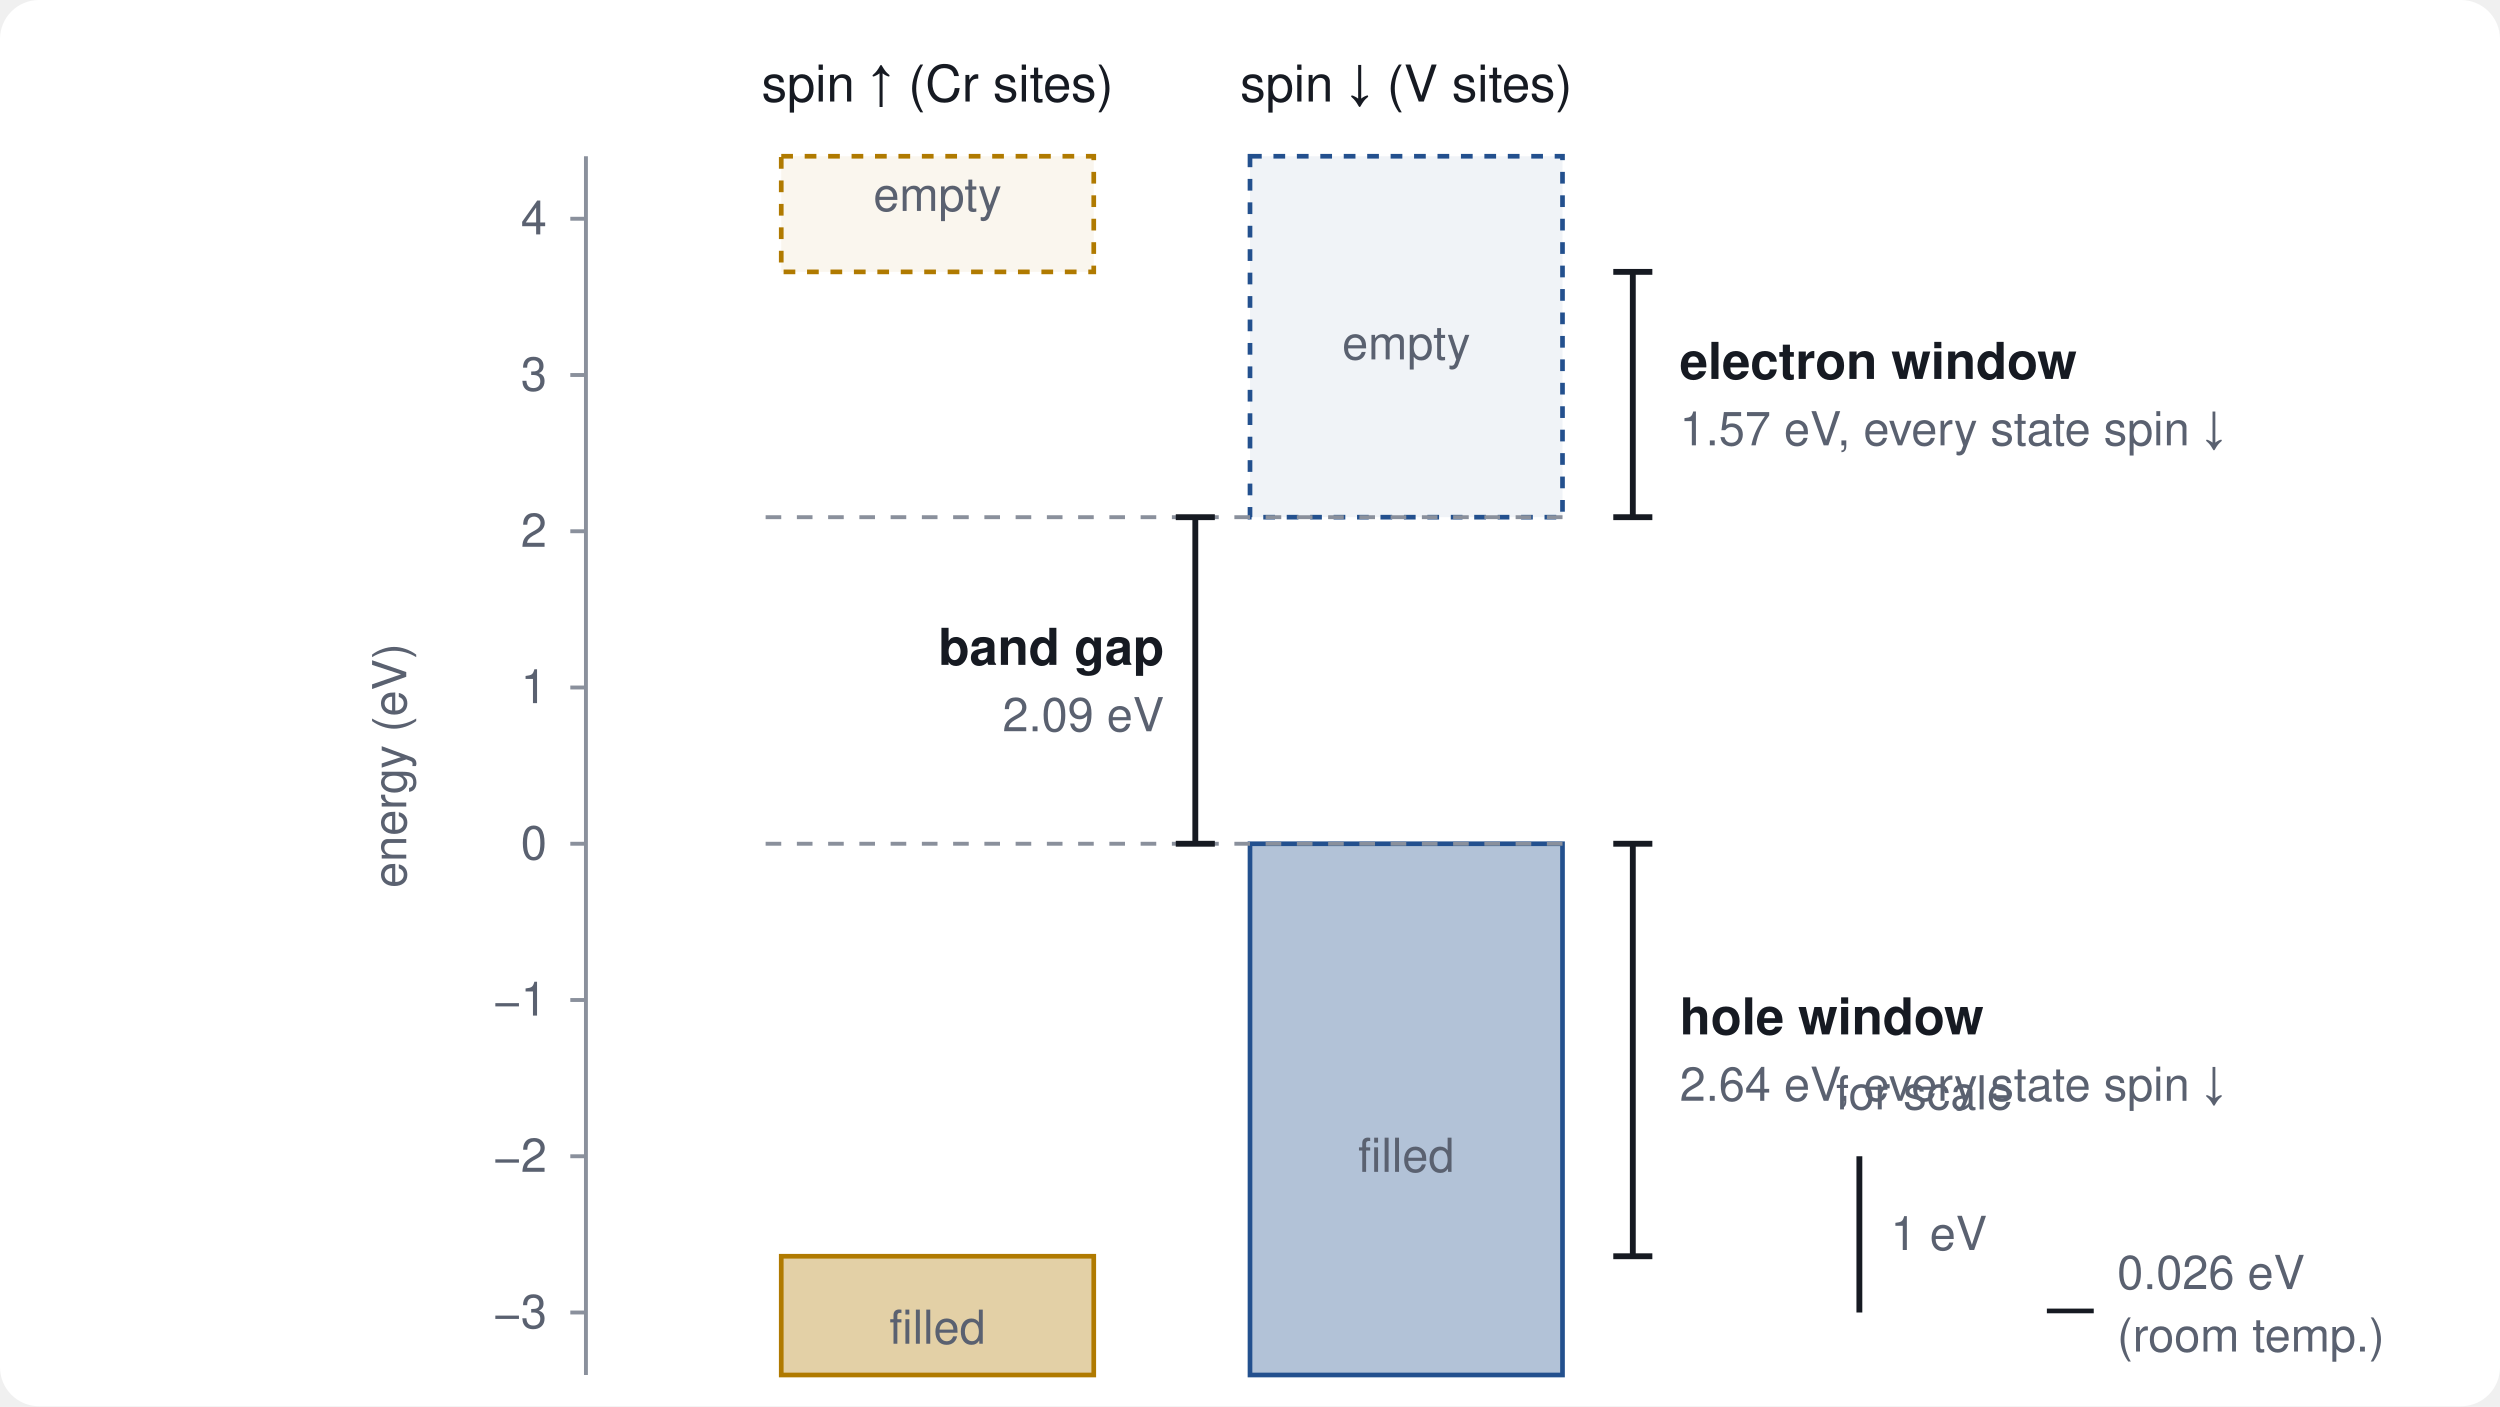
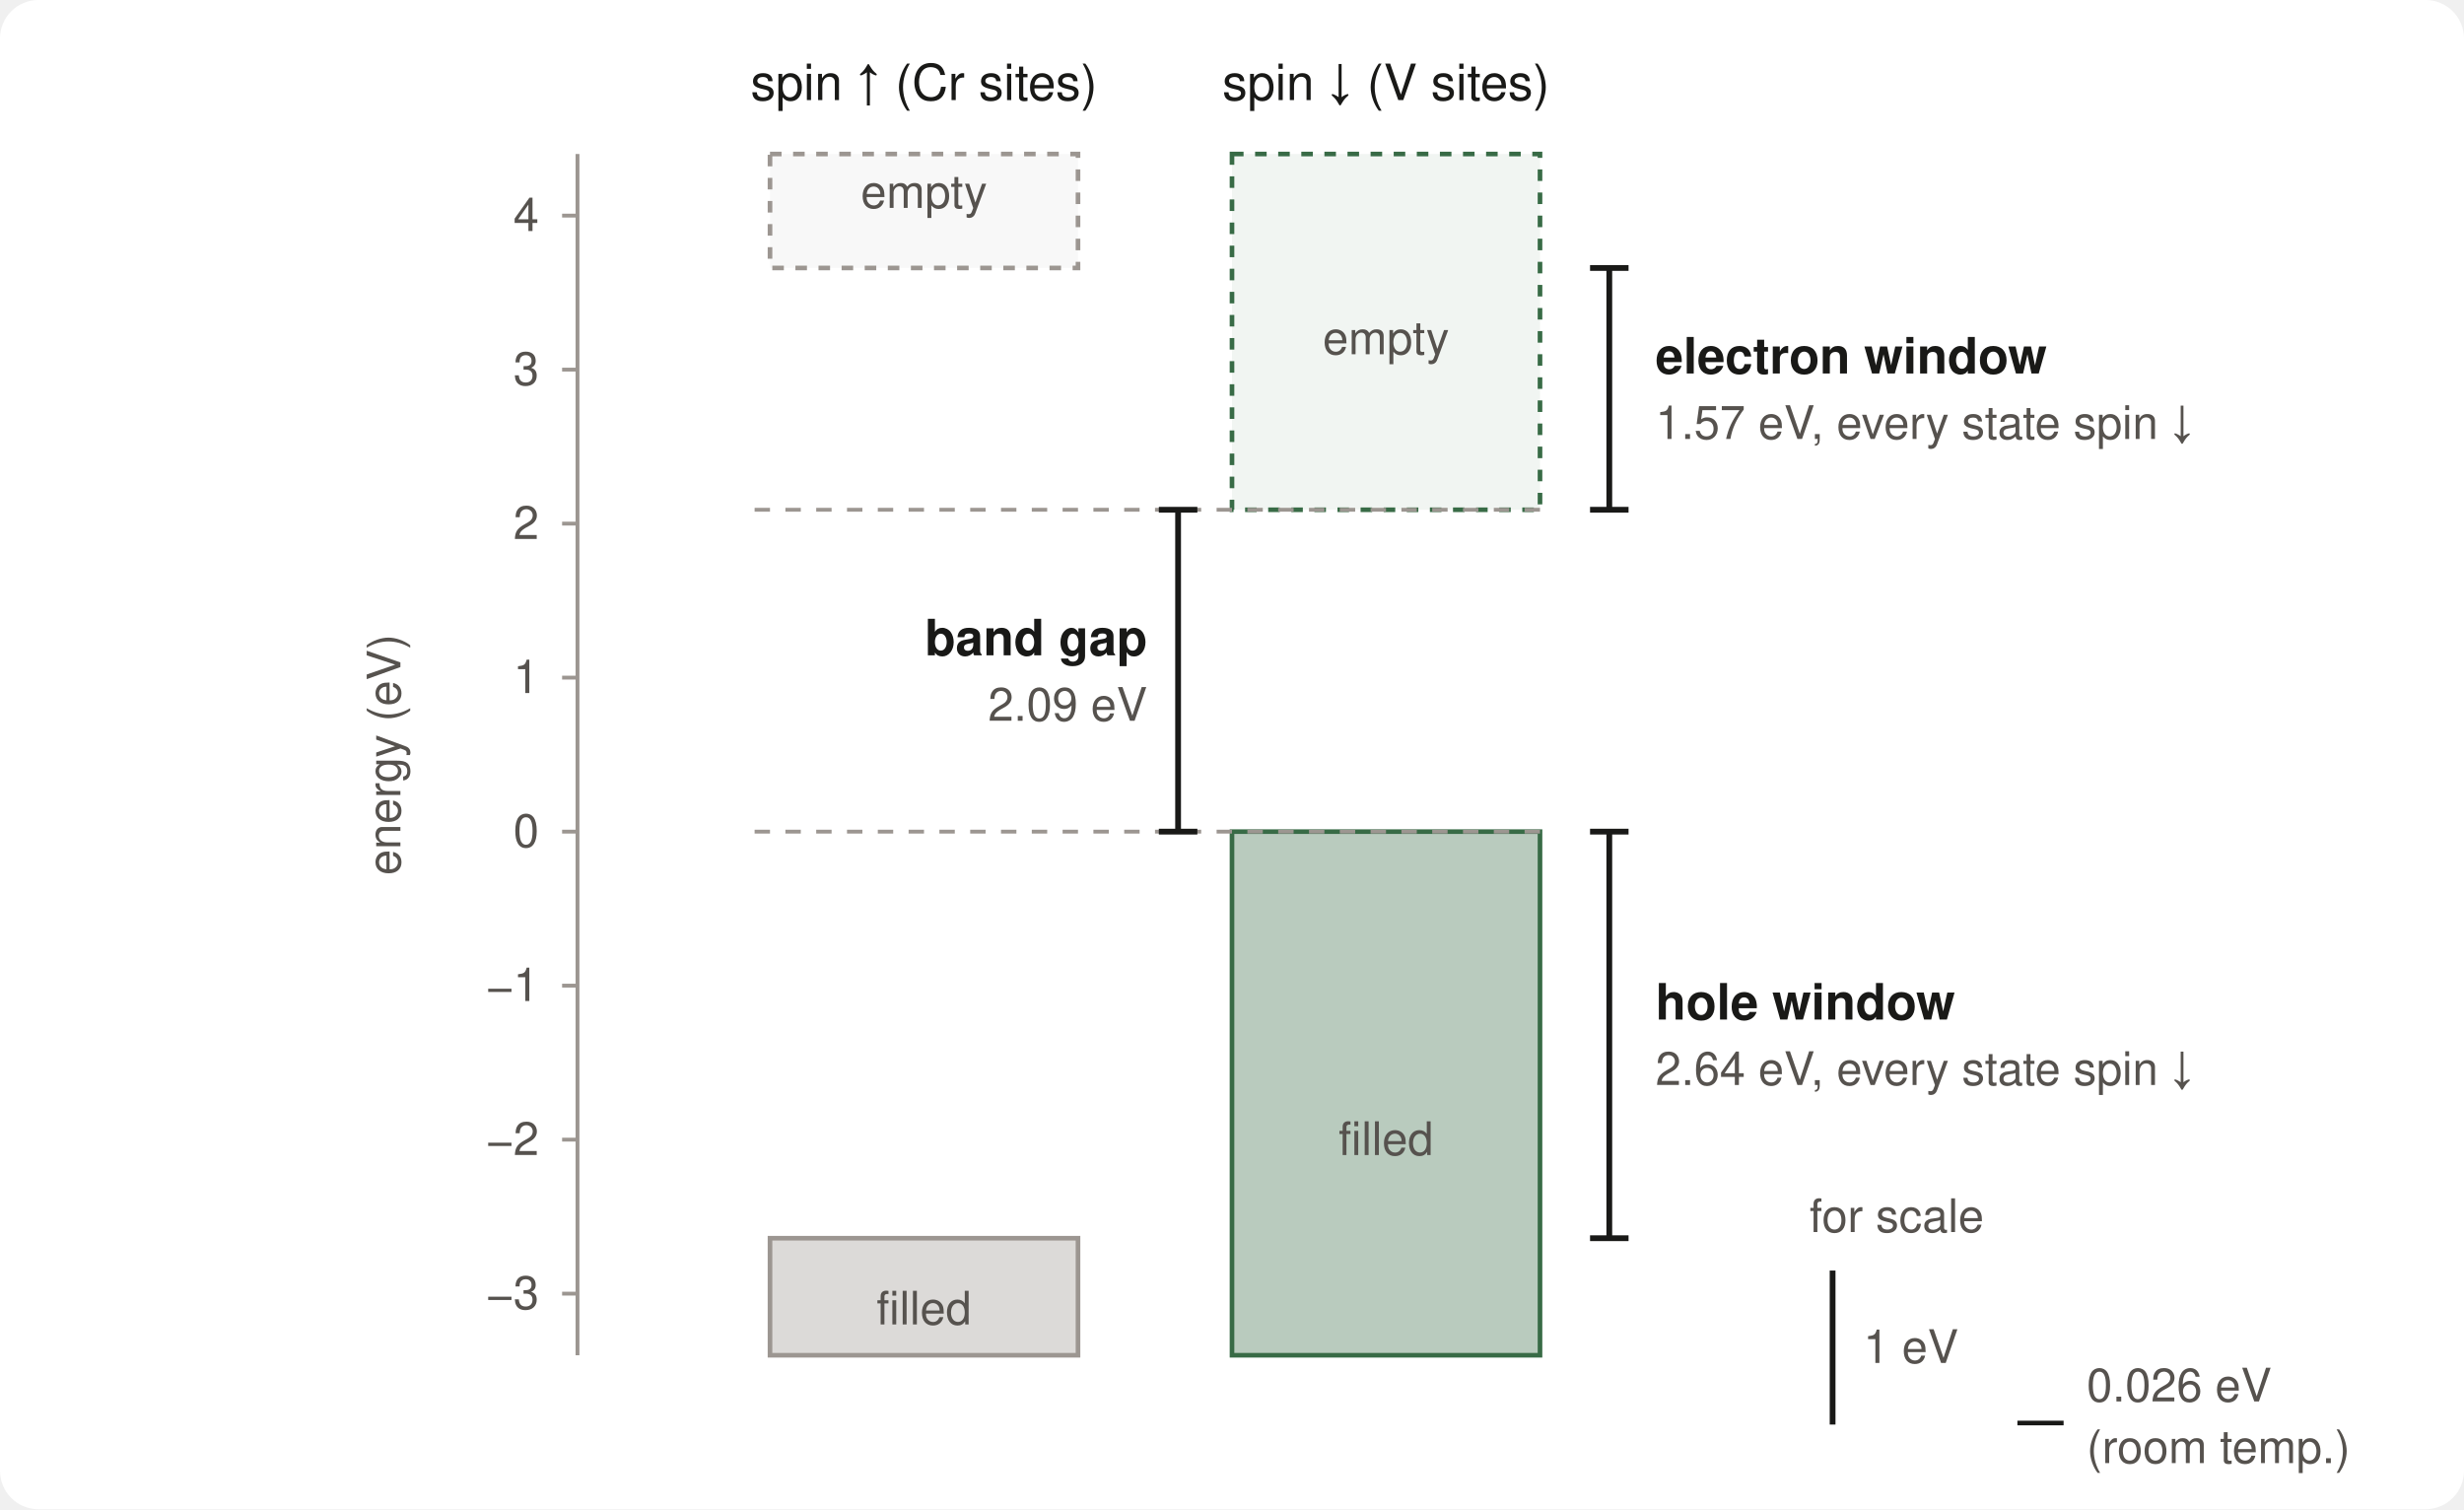
- <svg xmlns="http://www.w3.org/2000/svg" viewBox="0 0 640 360" width="640" height="360">
+ <svg xmlns="http://www.w3.org/2000/svg" viewBox="0 0 640 392" width="640" height="392">
  <style>
- .f-text{font:13px/1.2 -apple-system,'Segoe UI',Helvetica,Arial,sans-serif;fill:#161a22}
- .f-title{font:700 16px -apple-system,'Segoe UI',Helvetica,Arial,sans-serif;fill:#161a22}
- .f-sub,.f-small{font:12px -apple-system,'Segoe UI',Helvetica,Arial,sans-serif;fill:#5a6170}
- .f-strong{font-weight:700}.f-strong-t{font:700 13px -apple-system,'Segoe UI',Helvetica,Arial,sans-serif;fill:#161a22}
- .f-atom{font:600 11px -apple-system,'Segoe UI',Helvetica,Arial,sans-serif;fill:#161a22}
- .s-up{stroke:#b07a00}.s-up-fill{fill:#b07a00}.s-dn{stroke:#23508e}.s-dn-fill{fill:#23508e}
+ .f-text{font:13px/1.2 'Söhne',-apple-system,'Segoe UI',Helvetica,Arial,sans-serif;fill:#191917}
+ .f-title{font:700 16px 'Söhne',-apple-system,'Segoe UI',Helvetica,Arial,sans-serif;fill:#191917}
+ .f-sub,.f-small{font:12px 'Söhne',-apple-system,'Segoe UI',Helvetica,Arial,sans-serif;fill:#56524e}
+ .f-strong{font-weight:700}.f-strong-t{font:700 13px 'Söhne',-apple-system,'Segoe UI',Helvetica,Arial,sans-serif;fill:#191917}
+ .f-atom{font:600 11px 'Söhne',-apple-system,'Segoe UI',Helvetica,Arial,sans-serif;fill:#191917}
+ .s-up{stroke:#9c9691}.s-up-fill{fill:#9c9691}.s-dn{stroke:#386b46}.s-dn-fill{fill:#386b46}
.f-stroke3{stroke-width:3;stroke-linecap:round}.f-stroke2{stroke-width:1.5}
- .atom-n{fill:#eceff3;stroke:#8a909c;stroke-width:1.2}.atom-up{fill:#f3e6c6;stroke:#b07a00;stroke-width:1.2}.atom-dn{fill:#d9e3f2;stroke:#23508e;stroke-width:1.2}
- .vb-up{fill:#b07a00;fill-opacity:.35;stroke:#b07a00;stroke-width:1.2}.cb-up{fill:#b07a00;fill-opacity:.07;stroke:#b07a00;stroke-width:1.2;stroke-dasharray:3 3}
- .vb-dn{fill:#23508e;fill-opacity:.35;stroke:#23508e;stroke-width:1.2}.cb-dn{fill:#23508e;fill-opacity:.07;stroke:#23508e;stroke-width:1.2;stroke-dasharray:3 3}
- .f-axis{stroke:#8a909c;stroke-width:1}.f-guide{stroke:#8a909c;stroke-width:1;stroke-dasharray:4 4}
- .f-ink{stroke:#161a22}.f-ink-fill{fill:#161a22}
- .bar-a{fill:#161a22;fill-opacity:.78}.bar-b{fill:#161a22;fill-opacity:.22;stroke:#161a22;stroke-width:1}.bar-m{fill:#5a6170;fill-opacity:.45}
+ .atom-n{fill:#f3f2f2;stroke:#9c9691;stroke-width:1.2}.atom-up{fill:#f3f2f2;stroke:#9c9691;stroke-width:1.2}.atom-dn{fill:#d0e7d6;stroke:#386b46;stroke-width:1.2}
+ .vb-up{fill:#9c9691;fill-opacity:.35;stroke:#9c9691;stroke-width:1.2}.cb-up{fill:#9c9691;fill-opacity:.07;stroke:#9c9691;stroke-width:1.2;stroke-dasharray:3 3}
+ .vb-dn{fill:#386b46;fill-opacity:.35;stroke:#386b46;stroke-width:1.2}.cb-dn{fill:#386b46;fill-opacity:.07;stroke:#386b46;stroke-width:1.2;stroke-dasharray:3 3}
+ .f-axis{stroke:#9c9691;stroke-width:1}.f-guide{stroke:#9c9691;stroke-width:1;stroke-dasharray:4 4}
+ .f-ink{stroke:#191917}.f-ink-fill{fill:#191917}
+ .bar-a{fill:#386b46}.bar-b{fill:#d0e7d6;stroke:#488959;stroke-width:1}.bar-m{fill:#9c9691;fill-opacity:.7}
</style>
  <rect x="0" y="0" width="100%" height="100%" rx="10" fill="#ffffff" />
  <text x="240.0" y="26.0" class="f-text" text-anchor="middle">spin ↑ (Cr sites)</text>
  <text x="360.0" y="26.0" class="f-text" text-anchor="middle">spin ↓ (V sites)</text>
  <line x1="150" y1="40" x2="150" y2="352" class="f-axis" />
  <line x1="146" y1="336" x2="150" y2="336" class="f-axis" />
  <text x="140.0" y="340.0" class="f-small" text-anchor="end">−3</text>
  <line x1="146" y1="296" x2="150" y2="296" class="f-axis" />
  <text x="140.0" y="300.0" class="f-small" text-anchor="end">−2</text>
  <line x1="146" y1="256" x2="150" y2="256" class="f-axis" />
  <text x="140.0" y="260.0" class="f-small" text-anchor="end">−1</text>
  <line x1="146" y1="216" x2="150" y2="216" class="f-axis" />
  <text x="140.0" y="220.0" class="f-small" text-anchor="end">0</text>
  <line x1="146" y1="176" x2="150" y2="176" class="f-axis" />
  <text x="140.0" y="180.0" class="f-small" text-anchor="end">1</text>
  <line x1="146" y1="136" x2="150" y2="136" class="f-axis" />
  <text x="140.0" y="140.0" class="f-small" text-anchor="end">2</text>
  <line x1="146" y1="96" x2="150" y2="96" class="f-axis" />
  <text x="140.0" y="100.0" class="f-small" text-anchor="end">3</text>
  <line x1="146" y1="56" x2="150" y2="56" class="f-axis" />
  <text x="140.0" y="60.0" class="f-small" text-anchor="end">4</text>
  <text x="104.0" y="196.0" class="f-small" text-anchor="middle" transform="rotate(-90 104 196)">energy (eV)</text>
  <rect x="320" y="216" width="80" height="136.0" class="vb-dn" />
  <rect x="320" y="40" width="80" height="92.4" class="cb-dn" />
  <rect x="200" y="321.6" width="80" height="30.4" class="vb-up" />
  <rect x="200" y="40" width="80" height="29.6" class="cb-up" />
  <text x="240.0" y="54.0" class="f-small" text-anchor="middle">empty</text>
  <text x="240.0" y="344.0" class="f-small" text-anchor="middle">filled</text>
  <text x="360.0" y="92.0" class="f-small" text-anchor="middle">empty</text>
  <text x="360.0" y="300.0" class="f-small" text-anchor="middle">filled</text>
  <line x1="196" y1="216.0" x2="404" y2="216.0" class="f-guide" />
  <line x1="196" y1="132.4" x2="404" y2="132.4" class="f-guide" />
  <line x1="418" y1="216.0" x2="418" y2="321.6" class="f-ink f-stroke2" />
  <line x1="413" y1="216.0" x2="423" y2="216.0" class="f-ink f-stroke2" />
  <line x1="413" y1="321.6" x2="423" y2="321.6" class="f-ink f-stroke2" />
  <text x="430.0" y="264.8" class="f-strong-t" text-anchor="start">hole window</text>
  <text x="430.0" y="281.8" class="f-small" text-anchor="start">2.64 eV, every state spin ↓</text>
  <line x1="418" y1="132.4" x2="418" y2="69.6" class="f-ink f-stroke2" />
  <line x1="413" y1="132.4" x2="423" y2="132.4" class="f-ink f-stroke2" />
  <line x1="413" y1="69.6" x2="423" y2="69.6" class="f-ink f-stroke2" />
  <text x="430.0" y="97.0" class="f-strong-t" text-anchor="start">electron window</text>
  <text x="430.0" y="114.0" class="f-small" text-anchor="start">1.57 eV, every state spin ↓</text>
  <line x1="306" y1="132.4" x2="306" y2="216.0" class="f-ink f-stroke2" />
  <line x1="301" y1="132.4" x2="311" y2="132.4" class="f-ink f-stroke2" />
  <line x1="301" y1="216.0" x2="311" y2="216.0" class="f-ink f-stroke2" />
  <text x="298.0" y="170.2" class="f-strong-t" text-anchor="end">band gap</text>
  <text x="298.0" y="187.2" class="f-small" text-anchor="end">2.09 eV</text>
-   <text x="470.0" y="284.0" class="f-small" text-anchor="start">for scale</text>
-   <line x1="476" y1="296" x2="476" y2="336" class="f-ink f-stroke2" />
-   <text x="484.0" y="320.0" class="f-small" text-anchor="start">1 eV</text>
-   <rect x="524" y="335" width="12" height="1.2" class="f-ink-fill" />
-   <text x="542.0" y="330.0" class="f-small" text-anchor="start">0.026 eV</text>
-   <text x="542.0" y="346.0" class="f-small" text-anchor="start">(room temp.)</text>
+   <text x="470.0" y="320.0" class="f-small" text-anchor="start">for scale</text>
+   <line x1="476" y1="330" x2="476" y2="370" class="f-ink f-stroke2" />
+   <text x="484.0" y="354.0" class="f-small" text-anchor="start">1 eV</text>
+   <rect x="524" y="369" width="12" height="1.2" class="f-ink-fill" />
+   <text x="542.0" y="364.0" class="f-small" text-anchor="start">0.026 eV</text>
+   <text x="542.0" y="380.0" class="f-small" text-anchor="start">(room temp.)</text>
</svg>
